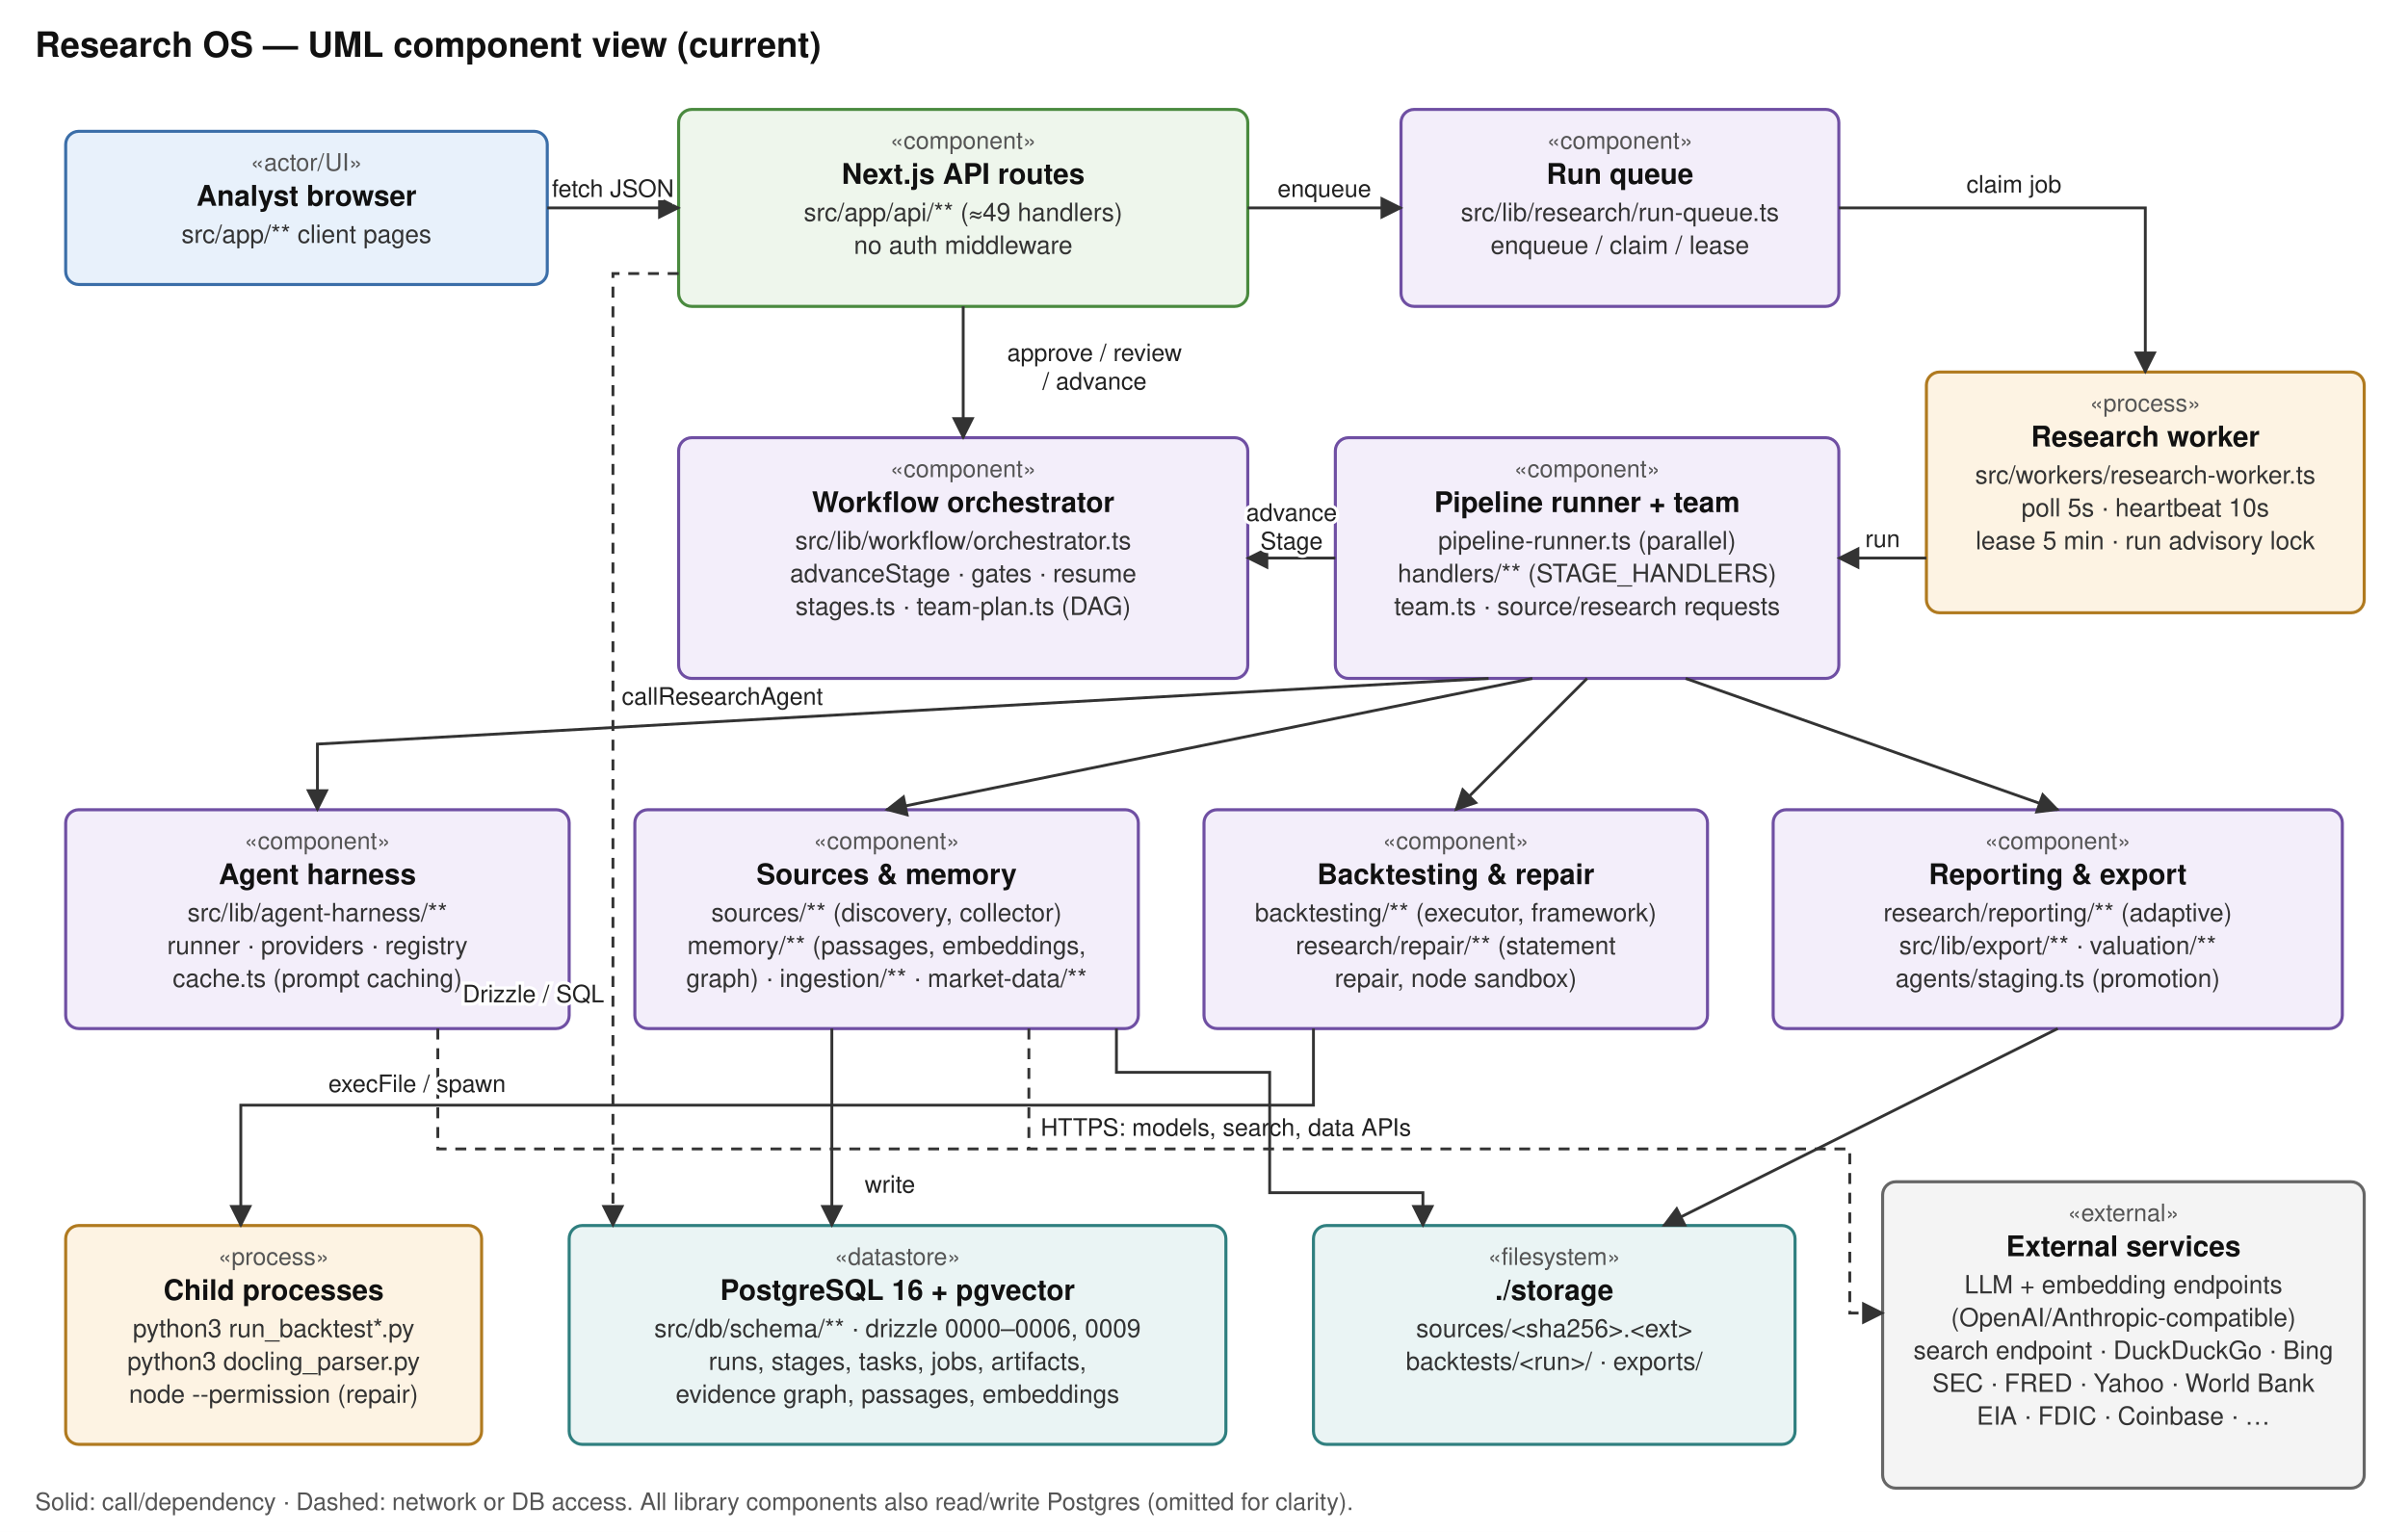
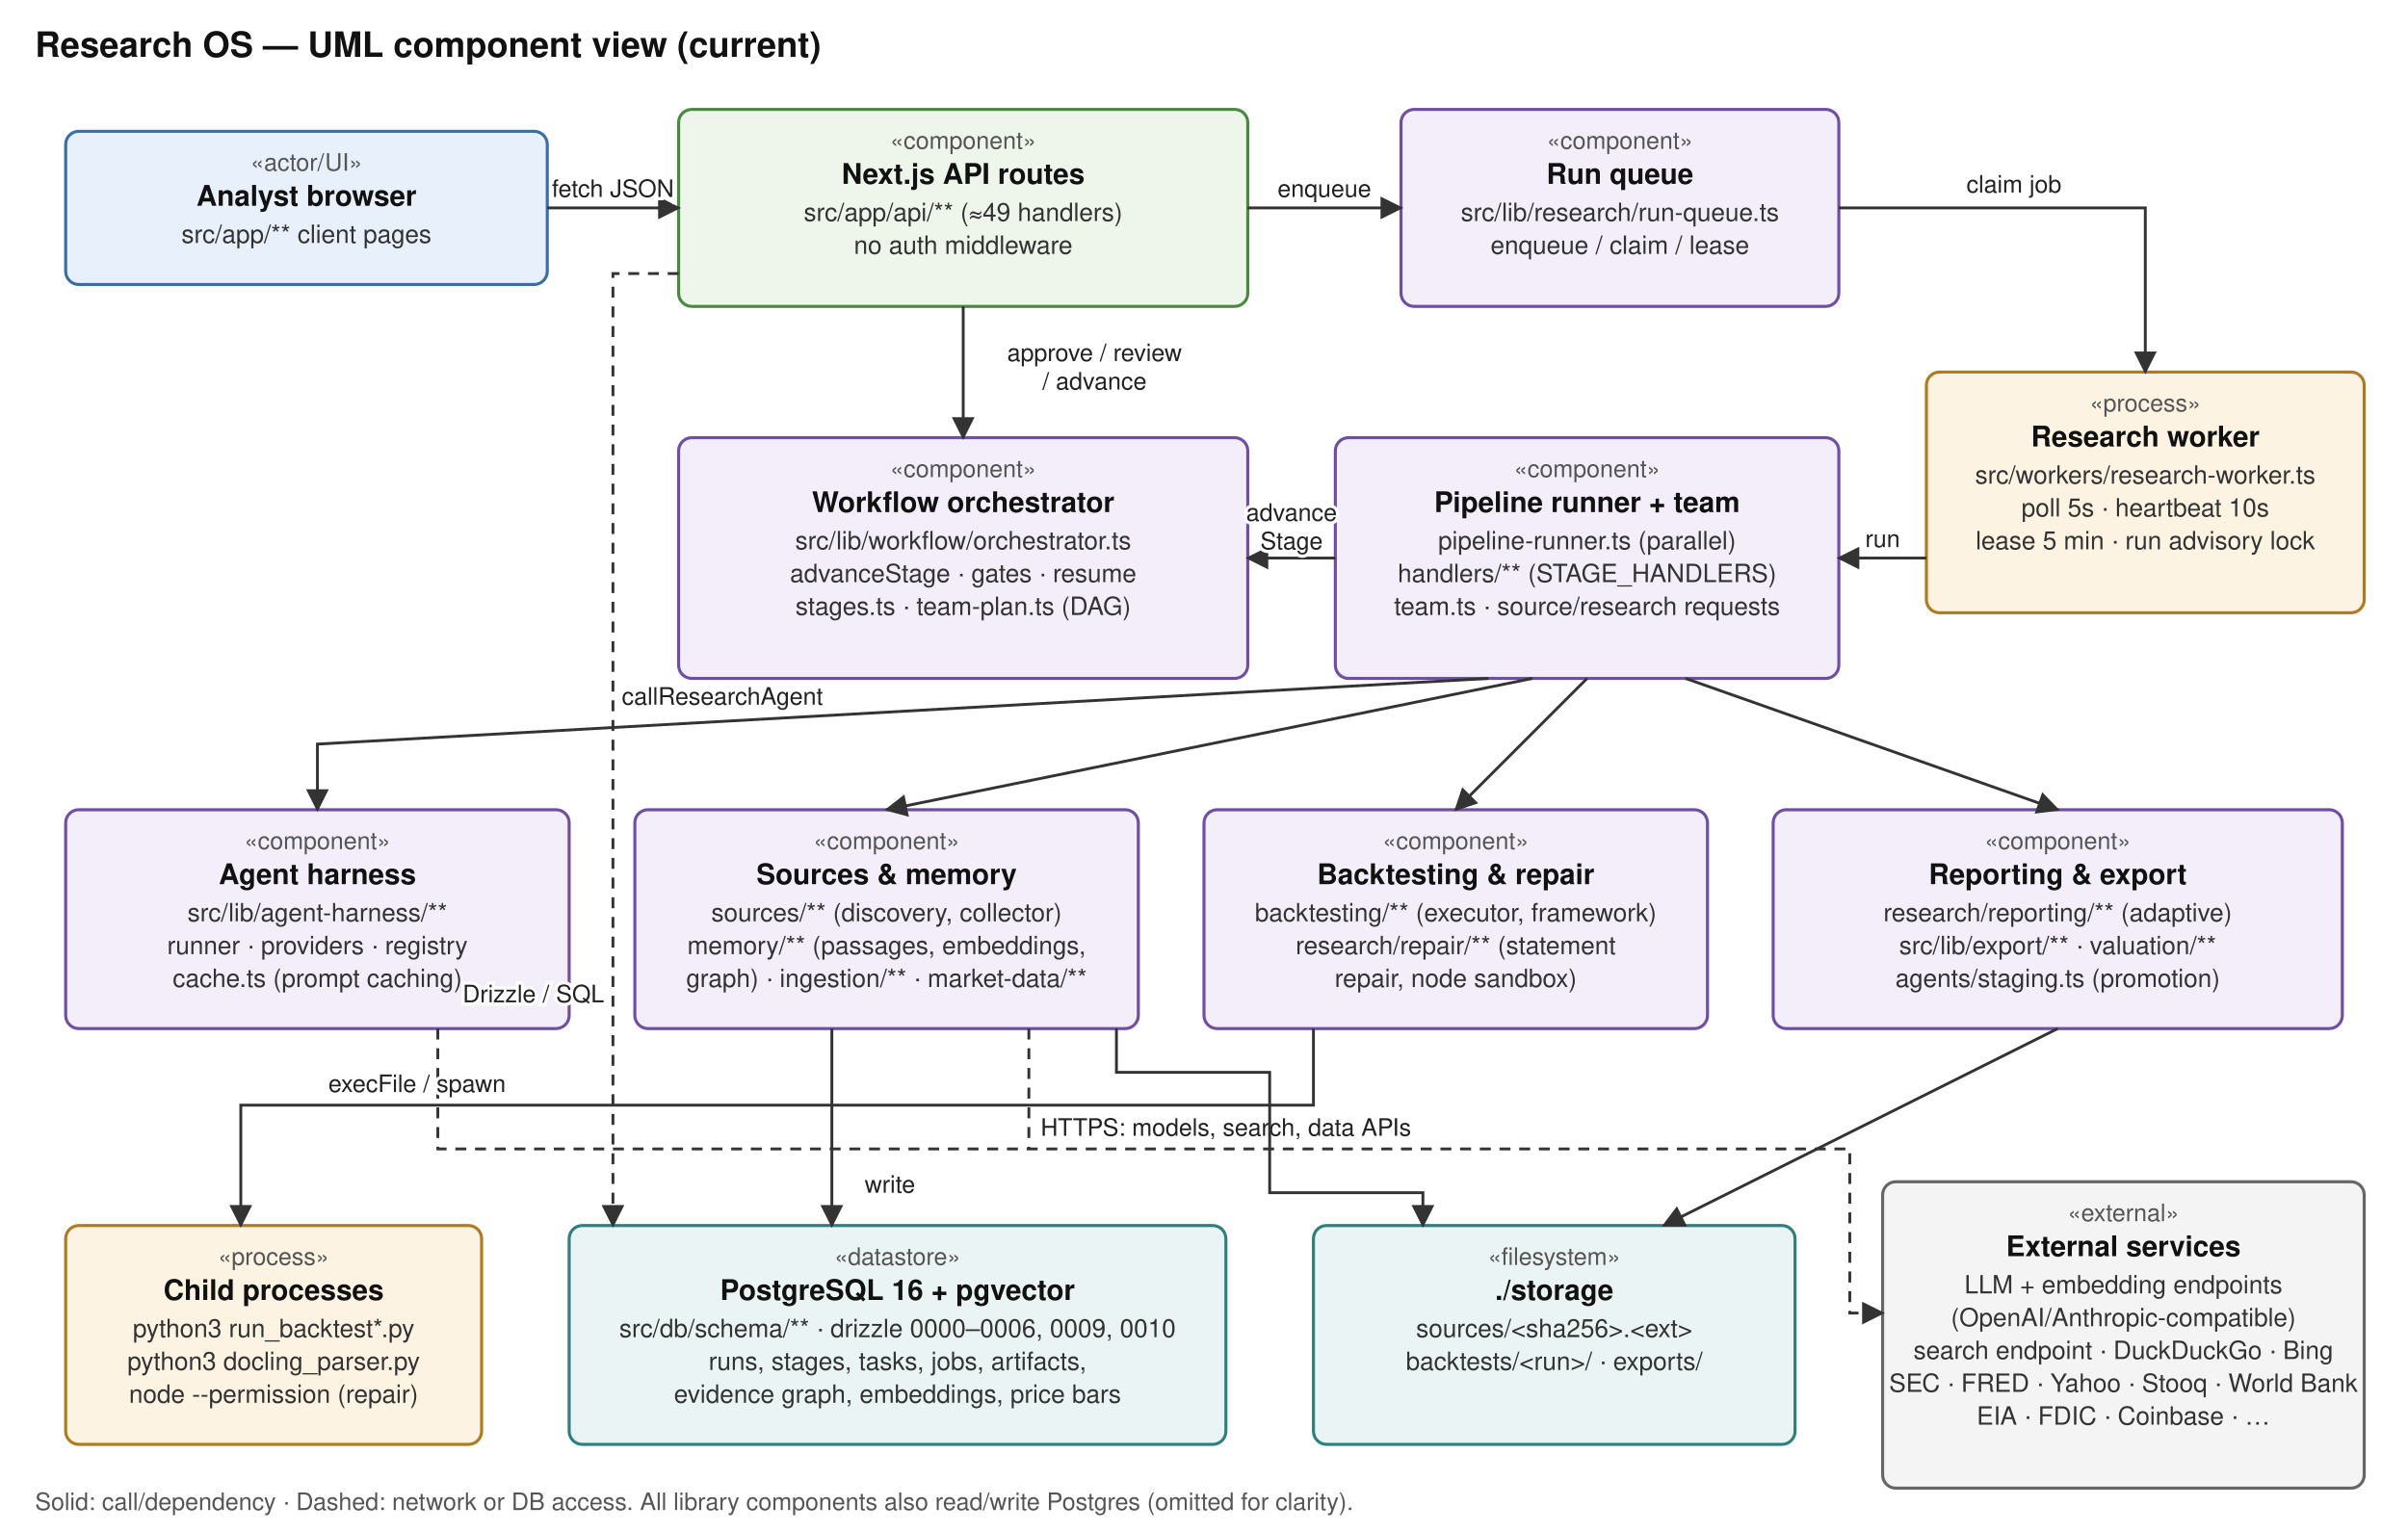
<svg xmlns="http://www.w3.org/2000/svg" viewBox="0 0 1100 700" width="1100" height="700" role="img" aria-labelledby="t d" font-family="Helvetica, Arial, sans-serif" font-size="13">
  <defs>
    <marker id="a" viewBox="0 0 10 10" refX="9" refY="5" markerWidth="8" markerHeight="8" orient="auto-start-reverse">
      <path d="M0,0 L10,5 L0,10 z" fill="#333" />
    </marker>
    <marker id="o" viewBox="0 0 10 10" refX="9" refY="5" markerWidth="9" markerHeight="9" orient="auto-start-reverse">
      <path d="M0,0 L10,5 L0,10" fill="none" stroke="#333" />
    </marker>
  </defs>
  <rect x="0" y="0" width="1100" height="700" fill="#ffffff" />
  <text x="16" y="26" font-size="16" font-weight="bold" fill="#111">Research OS — UML component view (current)</text>
  <rect x="30" y="60" width="220" height="70" rx="6" fill="#e8f1fb" stroke="#3b6ea8" stroke-width="1.4" />
  <text x="140.0" y="78" font-size="11" font-weight="normal" text-anchor="middle" fill="#555">«actor/UI»</text>
  <text x="140.0" y="94" font-size="13" font-weight="bold" text-anchor="middle" fill="#111">Analyst browser</text>
  <text x="140.0" y="111" font-size="11.5" font-weight="normal" text-anchor="middle" fill="#333">src/app/** client pages</text>
  <rect x="310" y="50" width="260" height="90" rx="6" fill="#eef6ec" stroke="#4a8a3f" stroke-width="1.4" />
  <text x="440.0" y="68" font-size="11" font-weight="normal" text-anchor="middle" fill="#555">«component»</text>
  <text x="440.0" y="84" font-size="13" font-weight="bold" text-anchor="middle" fill="#111">Next.js API routes</text>
  <text x="440.0" y="101" font-size="11.5" font-weight="normal" text-anchor="middle" fill="#333">src/app/api/** (≈49 handlers)</text>
  <text x="440.0" y="116" font-size="11.5" font-weight="normal" text-anchor="middle" fill="#333">no auth middleware</text>
  <rect x="640" y="50" width="200" height="90" rx="6" fill="#f3eefa" stroke="#6f4fa3" stroke-width="1.4" />
  <text x="740.0" y="68" font-size="11" font-weight="normal" text-anchor="middle" fill="#555">«component»</text>
  <text x="740.0" y="84" font-size="13" font-weight="bold" text-anchor="middle" fill="#111">Run queue</text>
  <text x="740.0" y="101" font-size="11.5" font-weight="normal" text-anchor="middle" fill="#333">src/lib/research/run-queue.ts</text>
  <text x="740.0" y="116" font-size="11.5" font-weight="normal" text-anchor="middle" fill="#333">enqueue / claim / lease</text>
  <rect x="880" y="170" width="200" height="110" rx="6" fill="#fdf3e3" stroke="#b07a1f" stroke-width="1.4" />
  <text x="980.0" y="188" font-size="11" font-weight="normal" text-anchor="middle" fill="#555">«process»</text>
  <text x="980.0" y="204" font-size="13" font-weight="bold" text-anchor="middle" fill="#111">Research worker</text>
  <text x="980.0" y="221" font-size="11.5" font-weight="normal" text-anchor="middle" fill="#333">src/workers/research-worker.ts</text>
  <text x="980.0" y="236" font-size="11.5" font-weight="normal" text-anchor="middle" fill="#333">poll 5s · heartbeat 10s</text>
  <text x="980.0" y="251" font-size="11.5" font-weight="normal" text-anchor="middle" fill="#333">lease 5 min · run advisory lock</text>
  <rect x="310" y="200" width="260" height="110" rx="6" fill="#f3eefa" stroke="#6f4fa3" stroke-width="1.4" />
  <text x="440.0" y="218" font-size="11" font-weight="normal" text-anchor="middle" fill="#555">«component»</text>
  <text x="440.0" y="234" font-size="13" font-weight="bold" text-anchor="middle" fill="#111">Workflow orchestrator</text>
  <text x="440.0" y="251" font-size="11.5" font-weight="normal" text-anchor="middle" fill="#333">src/lib/workflow/orchestrator.ts</text>
  <text x="440.0" y="266" font-size="11.5" font-weight="normal" text-anchor="middle" fill="#333">advanceStage · gates · resume</text>
  <text x="440.0" y="281" font-size="11.5" font-weight="normal" text-anchor="middle" fill="#333">stages.ts · team-plan.ts (DAG)</text>
  <rect x="610" y="200" width="230" height="110" rx="6" fill="#f3eefa" stroke="#6f4fa3" stroke-width="1.4" />
  <text x="725.0" y="218" font-size="11" font-weight="normal" text-anchor="middle" fill="#555">«component»</text>
  <text x="725.0" y="234" font-size="13" font-weight="bold" text-anchor="middle" fill="#111">Pipeline runner + team</text>
  <text x="725.0" y="251" font-size="11.5" font-weight="normal" text-anchor="middle" fill="#333">pipeline-runner.ts (parallel)</text>
  <text x="725.0" y="266" font-size="11.5" font-weight="normal" text-anchor="middle" fill="#333">handlers/** (STAGE_HANDLERS)</text>
  <text x="725.0" y="281" font-size="11.5" font-weight="normal" text-anchor="middle" fill="#333">team.ts · source/research requests</text>
  <rect x="30" y="370" width="230" height="100" rx="6" fill="#f3eefa" stroke="#6f4fa3" stroke-width="1.4" />
  <text x="145.0" y="388" font-size="11" font-weight="normal" text-anchor="middle" fill="#555">«component»</text>
  <text x="145.0" y="404" font-size="13" font-weight="bold" text-anchor="middle" fill="#111">Agent harness</text>
  <text x="145.0" y="421" font-size="11.5" font-weight="normal" text-anchor="middle" fill="#333">src/lib/agent-harness/**</text>
  <text x="145.0" y="436" font-size="11.5" font-weight="normal" text-anchor="middle" fill="#333">runner · providers · registry</text>
  <text x="145.0" y="451" font-size="11.5" font-weight="normal" text-anchor="middle" fill="#333">cache.ts (prompt caching)</text>
  <rect x="290" y="370" width="230" height="100" rx="6" fill="#f3eefa" stroke="#6f4fa3" stroke-width="1.4" />
  <text x="405.0" y="388" font-size="11" font-weight="normal" text-anchor="middle" fill="#555">«component»</text>
  <text x="405.0" y="404" font-size="13" font-weight="bold" text-anchor="middle" fill="#111">Sources &amp; memory</text>
  <text x="405.0" y="421" font-size="11.5" font-weight="normal" text-anchor="middle" fill="#333">sources/** (discovery, collector)</text>
  <text x="405.0" y="436" font-size="11.5" font-weight="normal" text-anchor="middle" fill="#333">memory/** (passages, embeddings,</text>
  <text x="405.0" y="451" font-size="11.5" font-weight="normal" text-anchor="middle" fill="#333">graph) · ingestion/** · market-data/**</text>
  <rect x="550" y="370" width="230" height="100" rx="6" fill="#f3eefa" stroke="#6f4fa3" stroke-width="1.4" />
  <text x="665.0" y="388" font-size="11" font-weight="normal" text-anchor="middle" fill="#555">«component»</text>
  <text x="665.0" y="404" font-size="13" font-weight="bold" text-anchor="middle" fill="#111">Backtesting &amp; repair</text>
  <text x="665.0" y="421" font-size="11.5" font-weight="normal" text-anchor="middle" fill="#333">backtesting/** (executor, framework)</text>
  <text x="665.0" y="436" font-size="11.5" font-weight="normal" text-anchor="middle" fill="#333">research/repair/** (statement</text>
  <text x="665.0" y="451" font-size="11.5" font-weight="normal" text-anchor="middle" fill="#333">repair, node sandbox)</text>
  <rect x="810" y="370" width="260" height="100" rx="6" fill="#f3eefa" stroke="#6f4fa3" stroke-width="1.4" />
  <text x="940.0" y="388" font-size="11" font-weight="normal" text-anchor="middle" fill="#555">«component»</text>
  <text x="940.0" y="404" font-size="13" font-weight="bold" text-anchor="middle" fill="#111">Reporting &amp; export</text>
  <text x="940.0" y="421" font-size="11.5" font-weight="normal" text-anchor="middle" fill="#333">research/reporting/** (adaptive)</text>
  <text x="940.0" y="436" font-size="11.5" font-weight="normal" text-anchor="middle" fill="#333">src/lib/export/** · valuation/**</text>
  <text x="940.0" y="451" font-size="11.5" font-weight="normal" text-anchor="middle" fill="#333">agents/staging.ts (promotion)</text>
  <rect x="260" y="560" width="300" height="100" rx="6" fill="#eaf4f4" stroke="#2f7f7f" stroke-width="1.4" />
  <text x="410.0" y="578" font-size="11" font-weight="normal" text-anchor="middle" fill="#555">«datastore»</text>
  <text x="410.0" y="594" font-size="13" font-weight="bold" text-anchor="middle" fill="#111">PostgreSQL 16 + pgvector</text>
-   <text x="410.0" y="611" font-size="11.5" font-weight="normal" text-anchor="middle" fill="#333">src/db/schema/** · drizzle 0000–0006, 0009</text>
+   <text x="410.0" y="611" font-size="11.5" font-weight="normal" text-anchor="middle" fill="#333">src/db/schema/** · drizzle 0000–0006, 0009, 0010</text>
  <text x="410.0" y="626" font-size="11.5" font-weight="normal" text-anchor="middle" fill="#333">runs, stages, tasks, jobs, artifacts,</text>
-   <text x="410.0" y="641" font-size="11.5" font-weight="normal" text-anchor="middle" fill="#333">evidence graph, passages, embeddings</text>
+   <text x="410.0" y="641" font-size="11.5" font-weight="normal" text-anchor="middle" fill="#333">evidence graph, embeddings, price bars</text>
  <rect x="600" y="560" width="220" height="100" rx="6" fill="#eaf4f4" stroke="#2f7f7f" stroke-width="1.4" />
  <text x="710.0" y="578" font-size="11" font-weight="normal" text-anchor="middle" fill="#555">«filesystem»</text>
  <text x="710.0" y="594" font-size="13" font-weight="bold" text-anchor="middle" fill="#111">./storage</text>
  <text x="710.0" y="611" font-size="11.5" font-weight="normal" text-anchor="middle" fill="#333">sources/&lt;sha256&gt;.&lt;ext&gt;</text>
  <text x="710.0" y="626" font-size="11.5" font-weight="normal" text-anchor="middle" fill="#333">backtests/&lt;run&gt;/ · exports/</text>
  <rect x="860" y="540" width="220" height="140" rx="6" fill="#f4f4f4" stroke="#666666" stroke-width="1.4" />
  <text x="970.0" y="558" font-size="11" font-weight="normal" text-anchor="middle" fill="#555">«external»</text>
  <text x="970.0" y="574" font-size="13" font-weight="bold" text-anchor="middle" fill="#111">External services</text>
  <text x="970.0" y="591" font-size="11.5" font-weight="normal" text-anchor="middle" fill="#333">LLM + embedding endpoints</text>
  <text x="970.0" y="606" font-size="11.5" font-weight="normal" text-anchor="middle" fill="#333">(OpenAI/Anthropic-compatible)</text>
  <text x="970.0" y="621" font-size="11.5" font-weight="normal" text-anchor="middle" fill="#333">search endpoint · DuckDuckGo · Bing</text>
-   <text x="970.0" y="636" font-size="11.5" font-weight="normal" text-anchor="middle" fill="#333">SEC · FRED · Yahoo · World Bank</text>
+   <text x="970.0" y="636" font-size="11.5" font-weight="normal" text-anchor="middle" fill="#333">SEC · FRED · Yahoo · Stooq · World Bank</text>
  <text x="970.0" y="651" font-size="11.5" font-weight="normal" text-anchor="middle" fill="#333">EIA · FDIC · Coinbase · …</text>
  <rect x="30" y="560" width="190" height="100" rx="6" fill="#fdf3e3" stroke="#b07a1f" stroke-width="1.4" />
  <text x="125.0" y="578" font-size="11" font-weight="normal" text-anchor="middle" fill="#555">«process»</text>
  <text x="125.0" y="594" font-size="13" font-weight="bold" text-anchor="middle" fill="#111">Child processes</text>
  <text x="125.0" y="611" font-size="11.5" font-weight="normal" text-anchor="middle" fill="#333">python3 run_backtest*.py</text>
  <text x="125.0" y="626" font-size="11.5" font-weight="normal" text-anchor="middle" fill="#333">python3 docling_parser.py</text>
  <text x="125.0" y="641" font-size="11.5" font-weight="normal" text-anchor="middle" fill="#333">node --permission (repair)</text>
  <path d="M250,95 L310,95" fill="none" stroke="#333" stroke-width="1.3" marker-end="url(#a)" />
  <text x="280.0" y="90.0" font-size="11" text-anchor="middle" fill="#222" stroke="#ffffff" stroke-width="3" paint-order="stroke">fetch JSON</text>
  <path d="M570,95 L640,95" fill="none" stroke="#333" stroke-width="1.3" marker-end="url(#a)" />
  <text x="605.0" y="90.0" font-size="11" text-anchor="middle" fill="#222" stroke="#ffffff" stroke-width="3" paint-order="stroke">enqueue</text>
  <path d="M840,95 L980,95 L980,170" fill="none" stroke="#333" stroke-width="1.3" marker-end="url(#a)" />
  <text x="920" y="88" font-size="11" text-anchor="middle" fill="#222" stroke="#ffffff" stroke-width="3" paint-order="stroke">claim job</text>
  <path d="M880,255 L840,255" fill="none" stroke="#333" stroke-width="1.3" marker-end="url(#a)" />
  <text x="860.0" y="250.0" font-size="11" text-anchor="middle" fill="#222" stroke="#ffffff" stroke-width="3" paint-order="stroke">run</text>
  <path d="M610,255 L570,255" fill="none" stroke="#333" stroke-width="1.3" marker-end="url(#a)" />
  <text x="590" y="238" font-size="11" text-anchor="middle" fill="#222" stroke="#ffffff" stroke-width="3" paint-order="stroke">advance</text>
  <text x="590" y="251" font-size="11" text-anchor="middle" fill="#222" stroke="#ffffff" stroke-width="3" paint-order="stroke">Stage</text>
  <path d="M440,140 L440,200" fill="none" stroke="#333" stroke-width="1.3" marker-end="url(#a)" />
  <text x="500" y="165" font-size="11" text-anchor="middle" fill="#222" stroke="#ffffff" stroke-width="3" paint-order="stroke">approve / review</text>
  <text x="500" y="178" font-size="11" text-anchor="middle" fill="#222" stroke="#ffffff" stroke-width="3" paint-order="stroke">/ advance</text>
  <path d="M680,310 L145,340 L145,370" fill="none" stroke="#333" stroke-width="1.3" marker-end="url(#a)" />
  <text x="330" y="322" font-size="11" text-anchor="middle" fill="#222" stroke="#ffffff" stroke-width="3" paint-order="stroke">callResearchAgent</text>
  <path d="M700,310 L405,370" fill="none" stroke="#333" stroke-width="1.3" marker-end="url(#a)" />
  <path d="M725,310 L665,370" fill="none" stroke="#333" stroke-width="1.3" marker-end="url(#a)" />
  <path d="M770,310 L940,370" fill="none" stroke="#333" stroke-width="1.3" marker-end="url(#a)" />
  <path d="M200,470 L200,525 L845,525 L845,600 L860,600" fill="none" stroke="#333" stroke-width="1.3" stroke-dasharray="5 4" marker-end="url(#a)" />
  <text x="560" y="519" font-size="11" text-anchor="middle" fill="#222" stroke="#ffffff" stroke-width="3" paint-order="stroke">HTTPS: models, search, data APIs</text>
  <path d="M470,470 L470,525" fill="none" stroke="#333" stroke-width="1.3" stroke-dasharray="5 4" />
  <path d="M380,470 L380,560" fill="none" stroke="#333" stroke-width="1.3" marker-end="url(#a)" />
  <text x="395" y="545" font-size="11" text-anchor="start" fill="#222" stroke="#ffffff" stroke-width="3" paint-order="stroke">write</text>
  <path d="M600,470 L600,505 L110,505 L110,560" fill="none" stroke="#333" stroke-width="1.3" marker-end="url(#a)" />
  <text x="150" y="499" font-size="11" text-anchor="start" fill="#222" stroke="#ffffff" stroke-width="3" paint-order="stroke">execFile / spawn</text>
  <path d="M510,470 L510,490 L580,490 L580,545 L650,545 L650,560" fill="none" stroke="#333" stroke-width="1.3" marker-end="url(#a)" />
  <path d="M940,470 L760,560" fill="none" stroke="#333" stroke-width="1.3" marker-end="url(#a)" />
  <path d="M310,125 L280,125 L280,560" fill="none" stroke="#333" stroke-width="1.3" stroke-dasharray="5 4" marker-end="url(#a)" />
  <text x="276" y="458" font-size="11" text-anchor="end" fill="#222" stroke="#ffffff" stroke-width="3" paint-order="stroke">Drizzle / SQL</text>
  <text x="16" y="690" font-size="11" font-weight="normal" text-anchor="start" fill="#555">Solid: call/dependency · Dashed: network or DB access. All library components also read/write Postgres (omitted for clarity).</text>
</svg>
